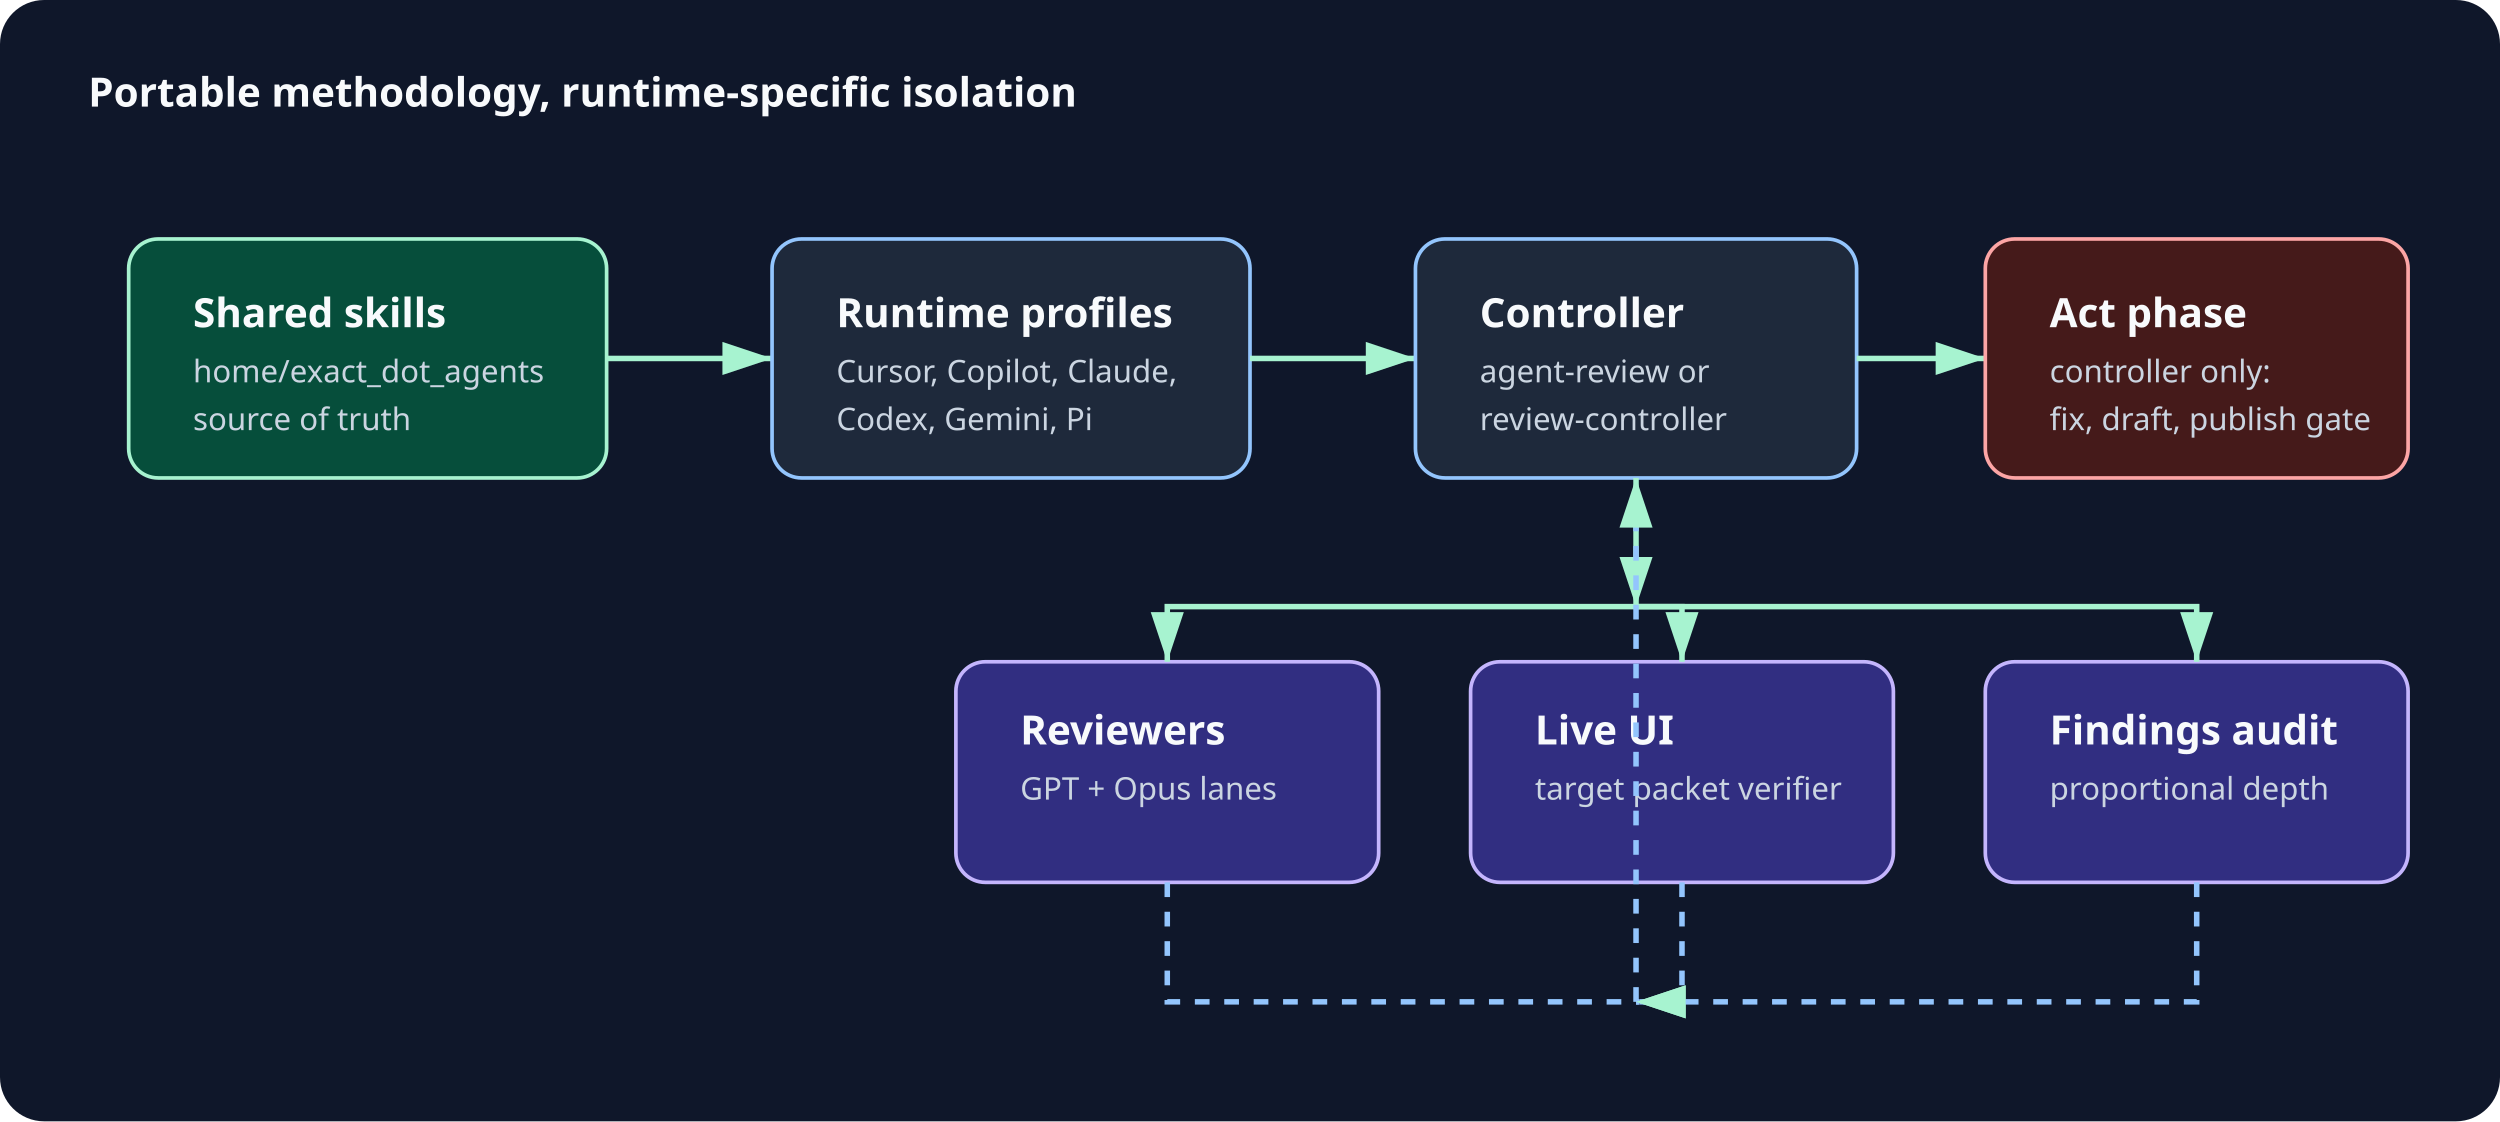
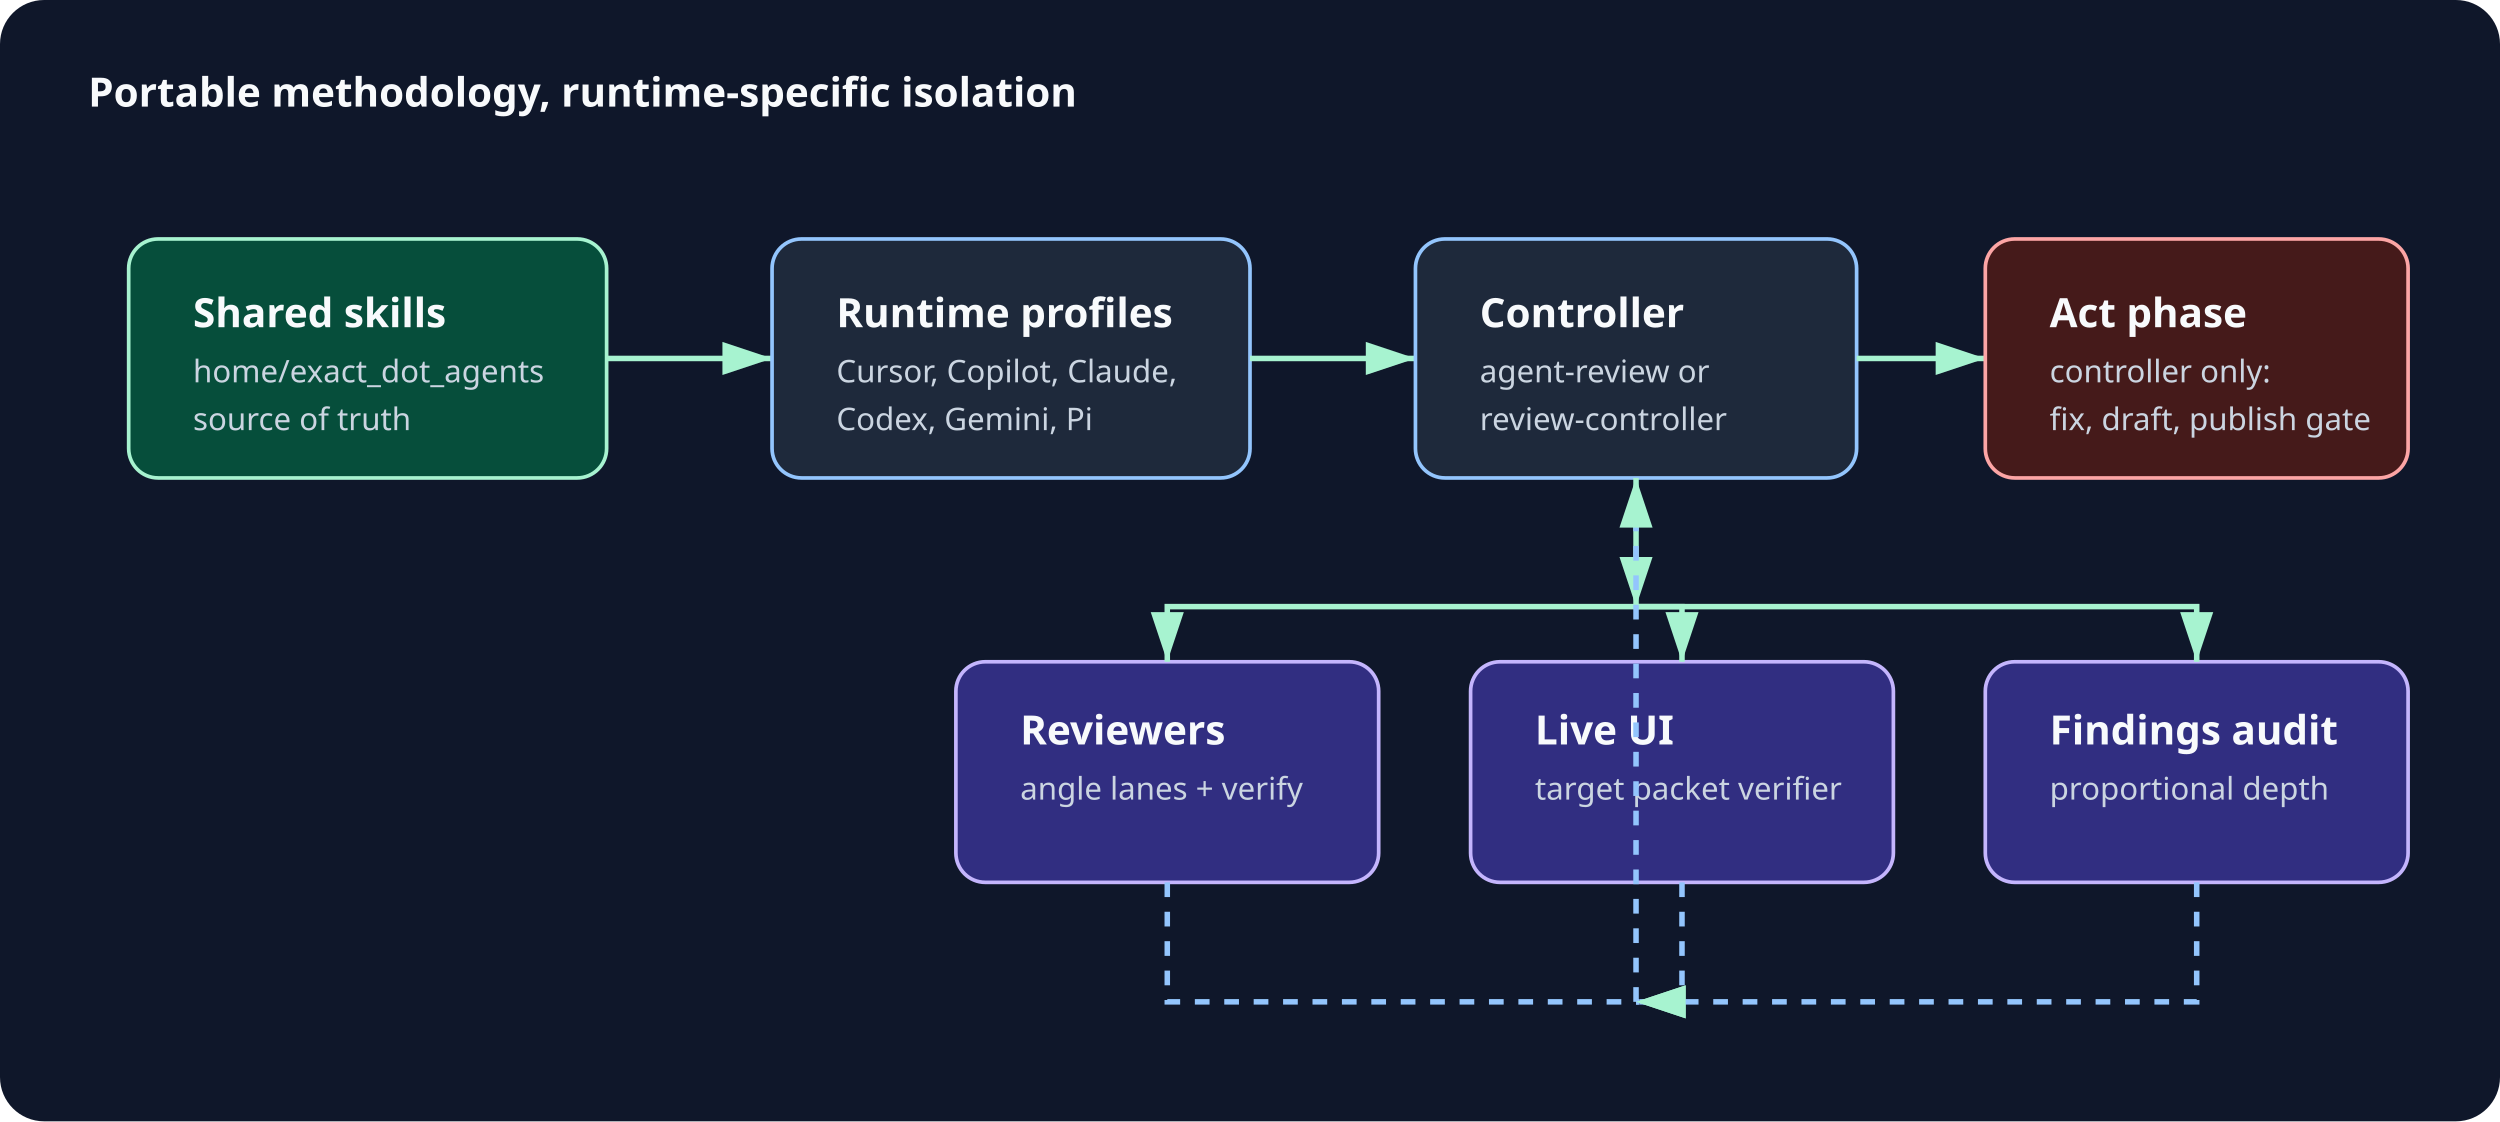
<svg xmlns="http://www.w3.org/2000/svg" width="1360" height="610" viewBox="0 0 1360 610" role="img" aria-labelledby="title desc">
  <defs>
    <marker id="arrow" markerWidth="10" markerHeight="10" refX="9" refY="3" orient="auto" markerUnits="strokeWidth">
      <path d="M0,0 L0,6 L9,3 z" fill="#a7f3d0" />
    </marker>
    <style>
      .bg{fill:#0f172a}.source{fill:#064e3b;stroke:#a7f3d0;stroke-width:2;rx:16}.box{fill:#1e293b;stroke:#93c5fd;stroke-width:2;rx:16}.worker{fill:#312e81;stroke:#c4b5fd;stroke-width:2;rx:16}.act{fill:#451a1a;stroke:#fca5a5;stroke-width:2;rx:16}.text{fill:#f8fafc;font:650 22px system-ui,sans-serif}.small{fill:#cbd5e1;font:500 17px system-ui,sans-serif}.line{stroke:#a7f3d0;stroke-width:3;fill:none;marker-end:url(#arrow)}.return{stroke:#93c5fd;stroke-width:3;fill:none;marker-end:url(#arrow);stroke-dasharray:8 8}
    </style>
  </defs>
  <rect class="bg" width="1360" height="610" rx="24" />
  <text class="text" x="48" y="58">Portable methodology, runtime-specific isolation</text>
  <rect class="source" x="70" y="130" width="260" height="130" />
  <text class="text" x="105" y="178">Shared skills</text>
  <text class="small" x="105" y="208">home/exact_dot_agents</text>
  <text class="small" x="105" y="234">source of truth</text>
  <path class="line" d="M330 195 H420" />
  <rect class="box" x="420" y="130" width="260" height="130" />
  <text class="text" x="455" y="178">Runtime profiles</text>
  <text class="small" x="455" y="208">Cursor, Copilot, Claude,</text>
  <text class="small" x="455" y="234">Codex, Gemini, Pi</text>
  <path class="line" d="M680 195 H770" />
  <rect class="box" x="770" y="130" width="240" height="130" />
  <text class="text" x="805" y="178">Controller</text>
  <text class="small" x="805" y="208">agent-review or</text>
  <text class="small" x="805" y="234">review-controller</text>
  <path class="line" d="M890 260 V330" />
  <rect class="worker" x="520" y="360" width="230" height="120" />
  <text class="text" x="555" y="405">Reviewers</text>
-   <text class="small" x="555" y="435">GPT + Opus lanes</text>
+   <text class="small" x="555" y="435">angle lanes + verify</text>
  <rect class="worker" x="800" y="360" width="230" height="120" />
  <text class="text" x="835" y="405">Live UI</text>
  <text class="small" x="835" y="435">target packet verifier</text>
  <rect class="worker" x="1080" y="360" width="230" height="120" />
  <text class="text" x="1115" y="405">Findings audit</text>
  <text class="small" x="1115" y="435">proportional depth</text>
  <path class="line" d="M890 330 H635 V360" />
  <path class="line" d="M890 330 H915 V360" />
  <path class="line" d="M890 330 H1195 V360" />
  <path class="return" d="M635 480 V545 H890 V260" />
  <path class="return" d="M915 480 V545 H890" />
  <path class="return" d="M1195 480 V545 H890" />
  <path class="line" d="M1010 195 H1080" />
  <rect class="act" x="1080" y="130" width="230" height="130" />
  <text class="text" x="1115" y="178">Act phase</text>
  <text class="small" x="1115" y="208">controller only:</text>
  <text class="small" x="1115" y="234">fix, draft, publish gate</text>
</svg>
